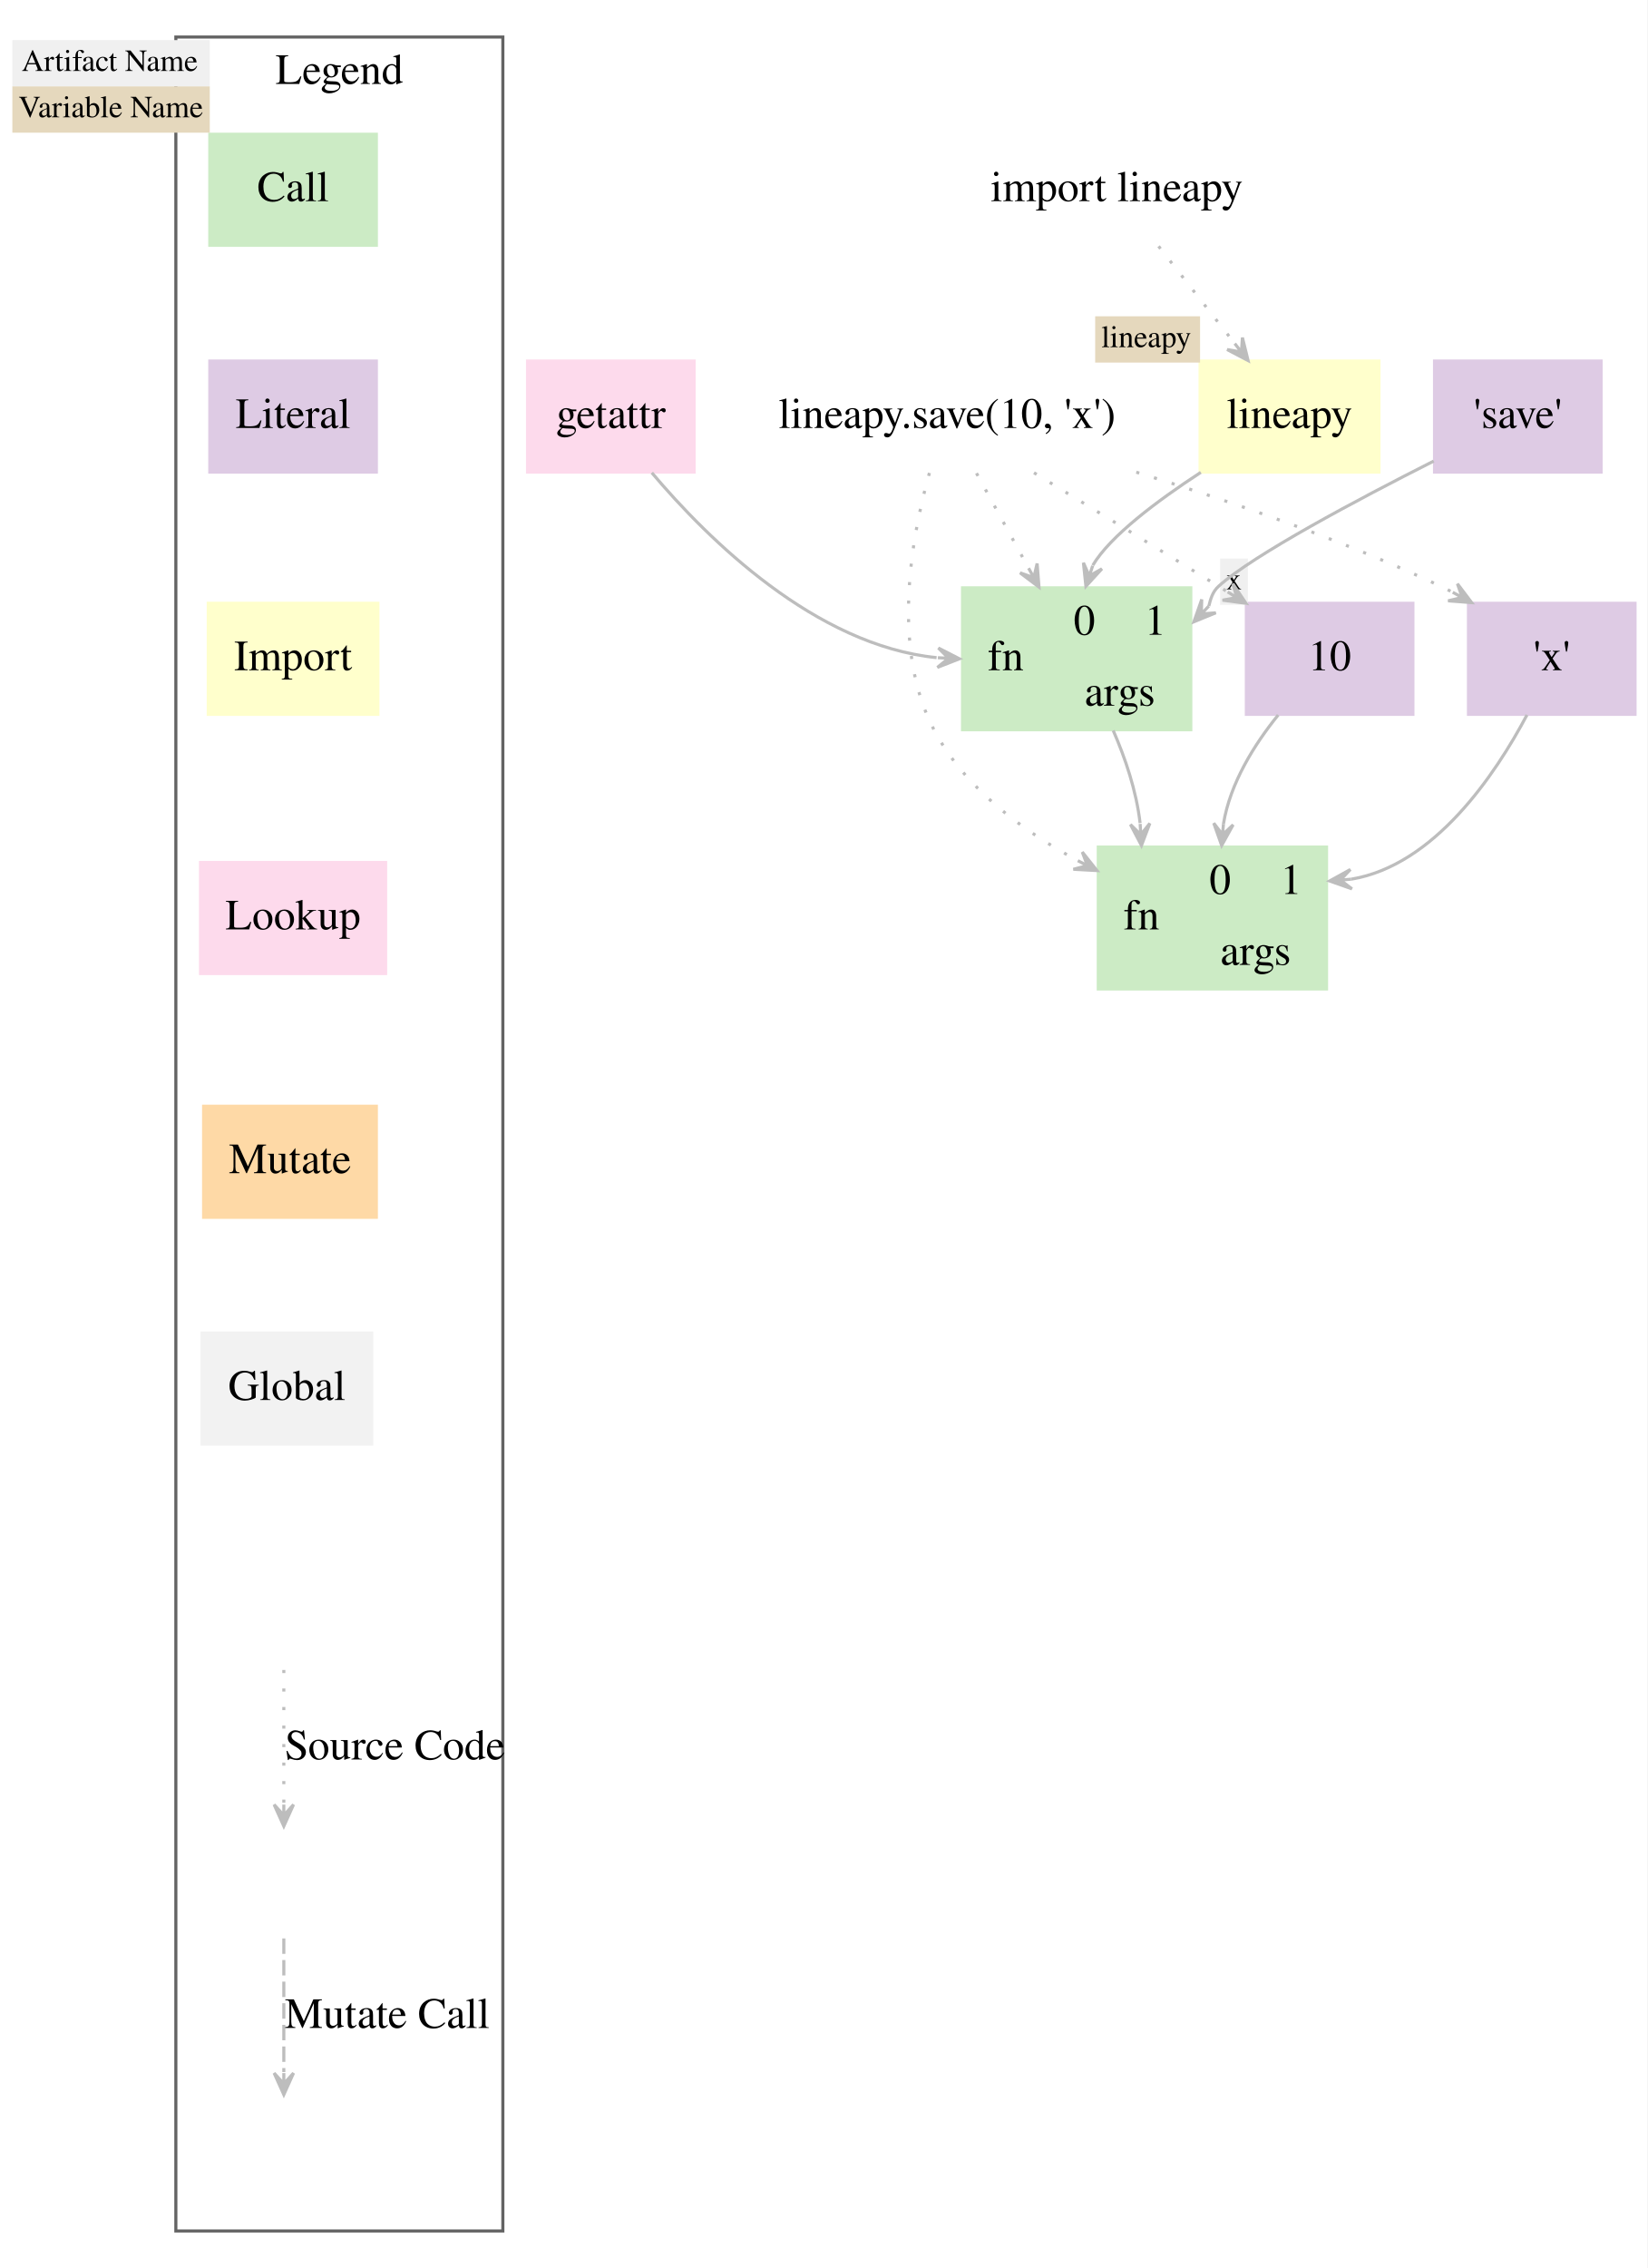
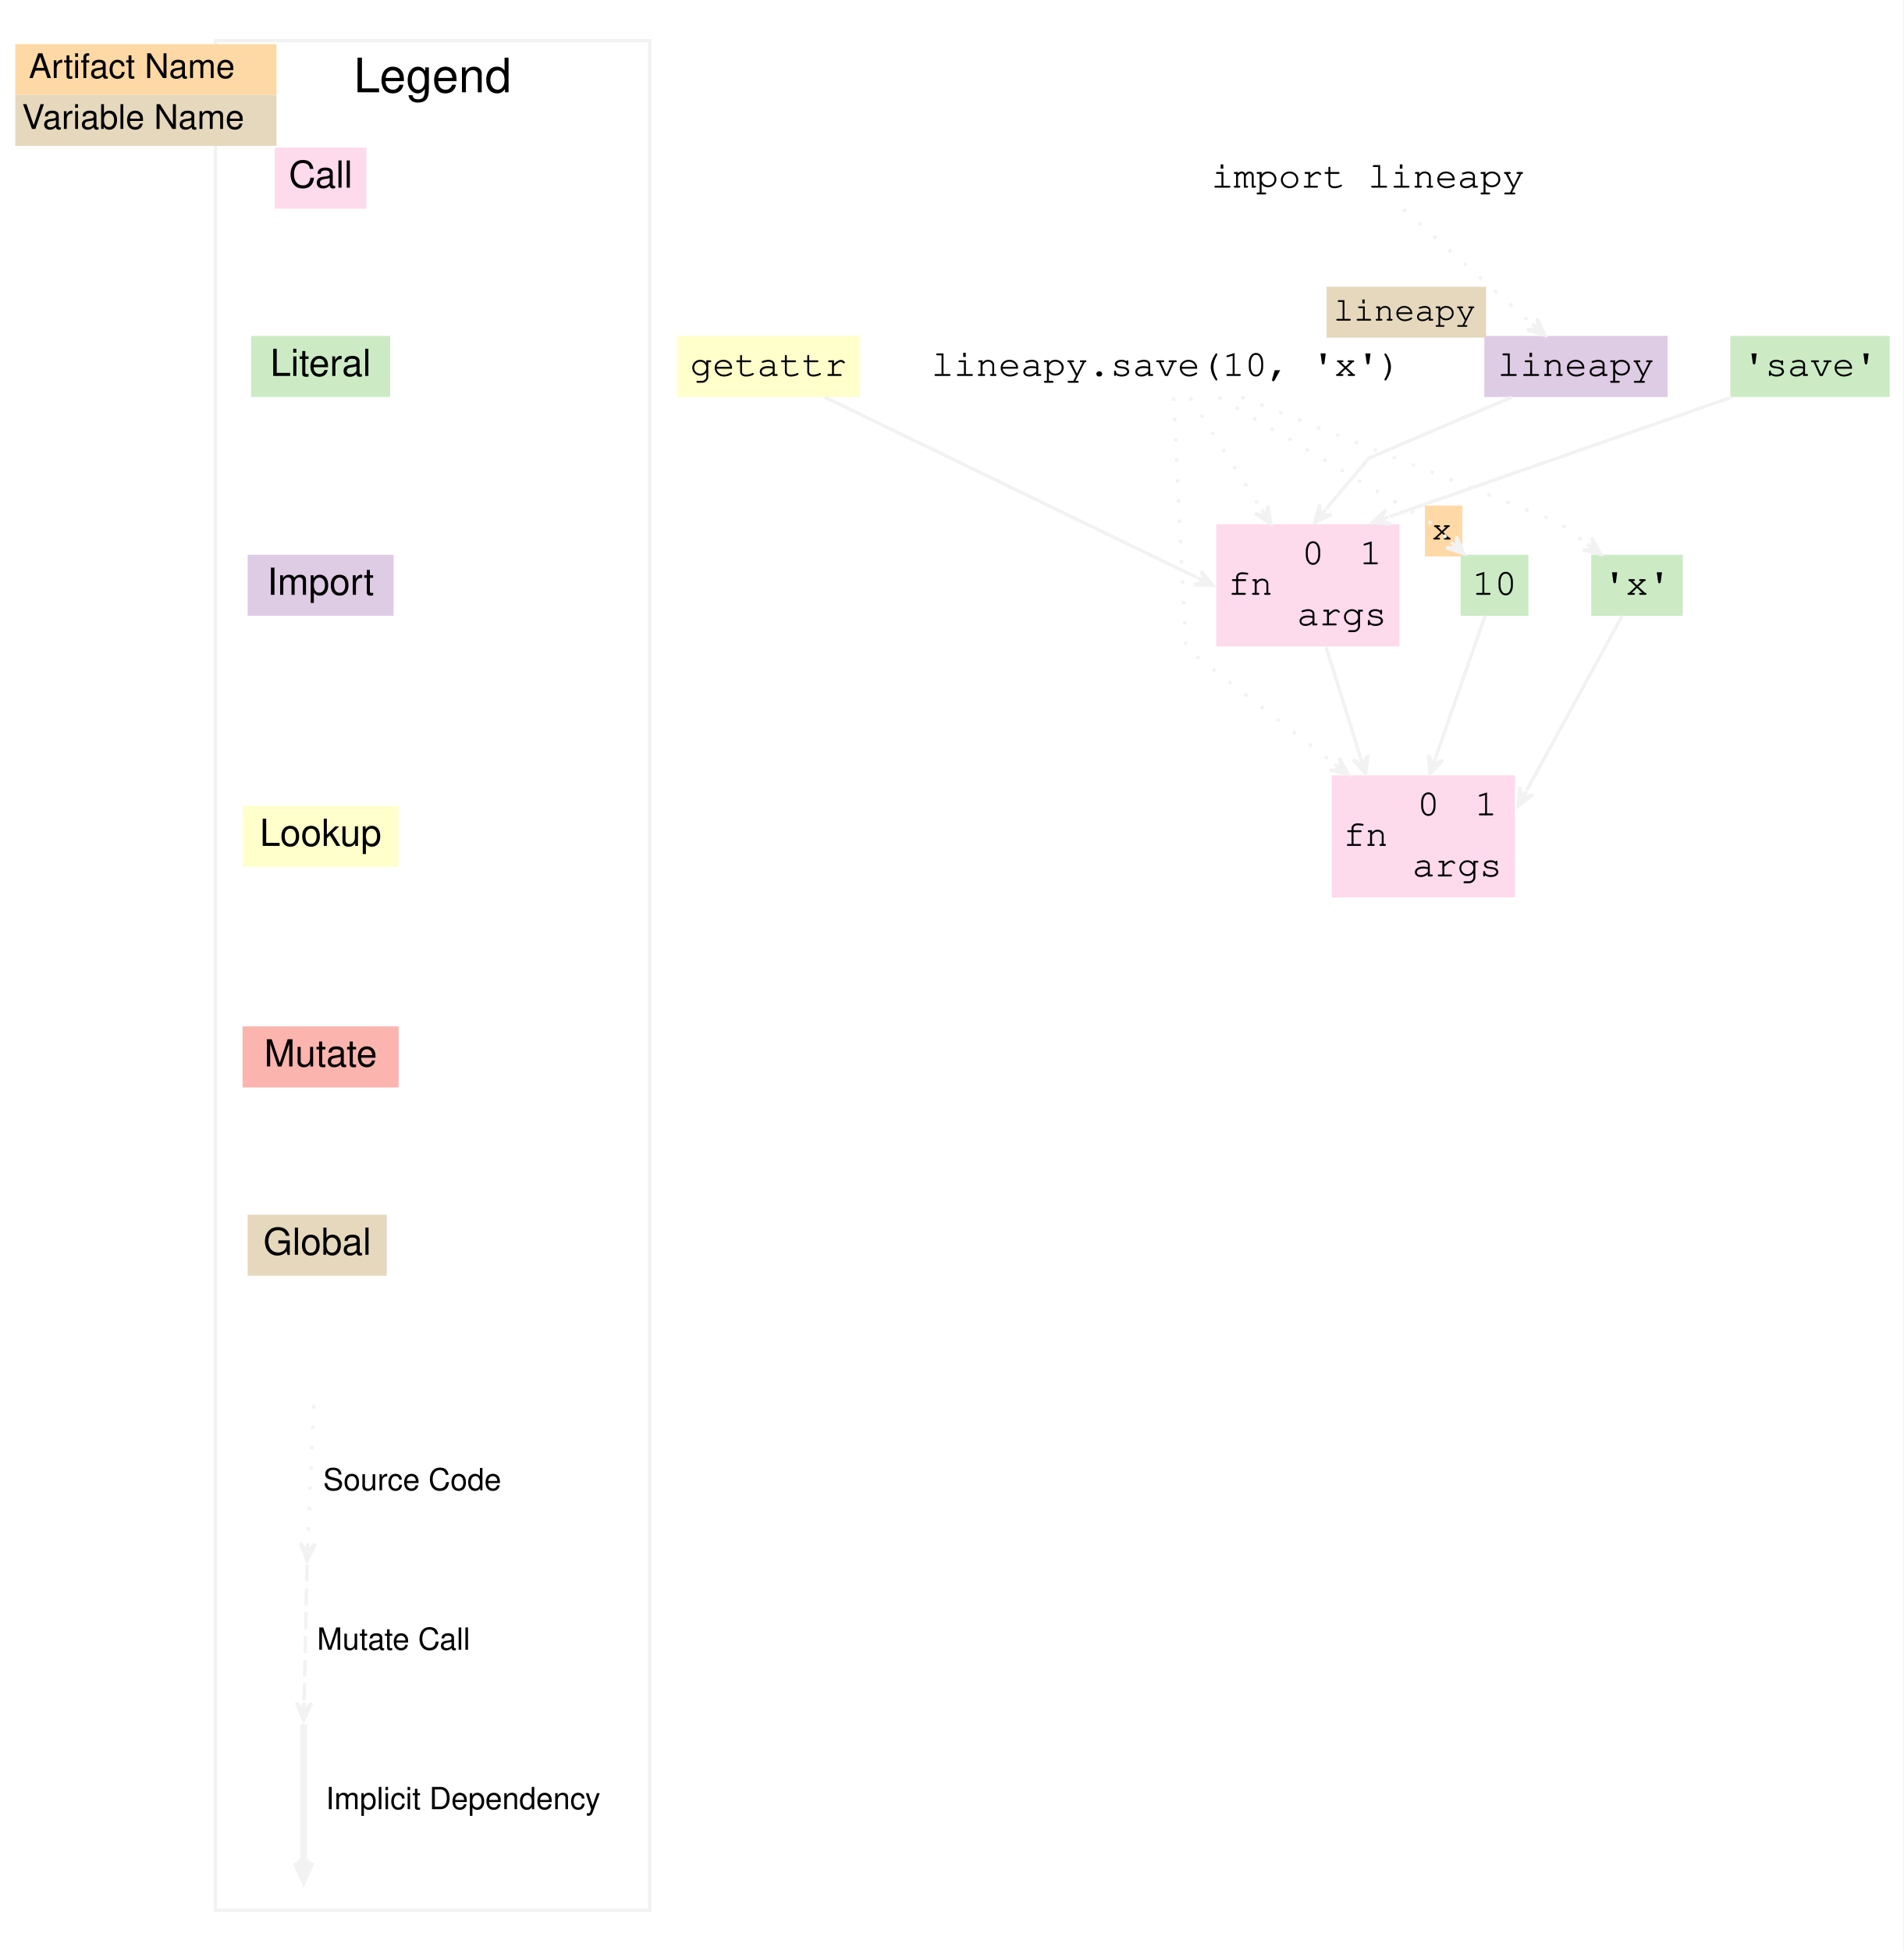
- <svg xmlns="http://www.w3.org/2000/svg" width="534pt" height="735pt" viewBox="0.00 0.00 534.00 735.00">
-   <g id="graph0" class="graph" transform="scale(1 1) rotate(0) translate(4 731)">
-     <polygon fill="white" stroke="transparent" points="-4,4 -4,-731 530,-731 530,4 -4,4" />
-     <g id="clust1" class="cluster">
-       <polygon fill="none" stroke="#636363" points="53,-8 53,-719 159,-719 159,-8 53,-8" />
-       <text text-anchor="middle" x="106" y="-703.8" font-family="Times,serif" font-size="14.00">Legend</text>
+ <svg xmlns="http://www.w3.org/2000/svg" width="561pt" height="575pt" viewBox="0 0 561 575">
+   <g class="graph" transform="scale(1) translate(4 571)">
+     <polygon points="-4 4 -4 -571 557 -571 557 4" fill="#fff" stroke="transparent" />
+     <g class="cluster">
+       <polygon points="59.5 -8 59.5 -559 187.5 -559 187.5 -8" fill="none" stroke="#f2f2f2" />
+       <text x="123.5" y="-543.8" font-family="Helvetica,sans-Serif" font-size="14" text-anchor="middle">Legend</text>
    </g>
-     <g id="node1" class="node">
-       <polygon fill="#ccebc5" stroke="#ccebc5" points="64,-651.5 64,-687.5 118,-687.5 118,-651.5 64,-651.5" />
-       <text text-anchor="middle" x="91" y="-665.8" font-family="Times,serif" font-size="14.00">Call</text>
-       <polygon fill="#f0f0f0" stroke="transparent" points="0,-703 0,-718 64,-718 64,-703 0,-703" />
-       <text text-anchor="start" x="3" y="-708" font-family="Times,serif" font-size="10.00">Artifact Name</text>
-       <polygon fill="#e5d8bd" stroke="transparent" points="0,-688 0,-703 64,-703 64,-688 0,-688" />
-       <text text-anchor="start" x="2" y="-693" font-family="Times,serif" font-size="10.00">Variable Name</text>
+     <g class="node">
+       <polygon points="77 -509.5 77 -527.5 104 -527.5 104 -509.5" fill="#fddaec" stroke="#f2f2f2" stroke-width="0" />
+       <text x="90.5" y="-515.7" fill="#000000" font-family="Helvetica,sans-Serif" font-size="11" text-anchor="middle">Call</text>
+       <polygon points="0.5 -543 0.5 -558 77.5 -558 77.5 -543" fill="#fed9a6" stroke="transparent" />
+       <text x="4.5" y="-548" fill="#000000" font-family="Helvetica,sans-Serif" font-size="10">Artifact Name</text>
+       <polygon points="0.5 -528 0.5 -543 77.5 -543 77.5 -528" fill="#e5d8bd" stroke="transparent" />
+       <text x="2.5" y="-533" fill="#000000" font-family="Helvetica,sans-Serif" font-size="10">Variable Name</text>
+       <polygon points="111 -472 70 -472 70 -454 111 -454" fill="#ccebc5" stroke="#f2f2f2" stroke-width="0" />
+       <text x="90.5" y="-460.2" fill="#000000" font-family="Helvetica,sans-Serif" font-size="11" text-anchor="middle">Literal</text>
+       <polygon points="112 -407.5 69 -407.5 69 -389.5 112 -389.5" fill="#decbe4" stroke="#f2f2f2" stroke-width="0" />
+       <text x="90.5" y="-395.7" fill="#000000" font-family="Helvetica,sans-Serif" font-size="11" text-anchor="middle">Import</text>
+       <polygon points="113.5 -333.5 67.5 -333.5 67.5 -315.5 113.5 -315.5" fill="#ffc" stroke="#f2f2f2" stroke-width="0" />
+       <text x="90.5" y="-321.7" fill="#000000" font-family="Helvetica,sans-Serif" font-size="11" text-anchor="middle">Lookup</text>
+       <polygon points="67.5 -250.5 67.5 -268.5 113.5 -268.5 113.5 -250.5" fill="#fbb4ae" stroke="#f2f2f2" stroke-width="0" />
+       <text x="90.5" y="-256.7" fill="#000000" font-family="Helvetica,sans-Serif" font-size="11" text-anchor="middle">Mutate</text>
+       <polygon points="110 -213 69 -213 69 -195 110 -195" fill="#e5d8bd" stroke="#f2f2f2" stroke-width="0" />
+       <text x="89.5" y="-201.2" fill="#000000" font-family="Helvetica,sans-Serif" font-size="11" text-anchor="middle">Global</text>
    </g>
-     <g id="node2" class="node">
-       <polygon fill="#decbe4" stroke="#decbe4" points="118,-614 64,-614 64,-578 118,-578 118,-614" />
-       <text text-anchor="middle" x="91" y="-592.3" font-family="Times,serif" font-size="14.00">Literal</text>
+     <g class="edge">
+       <path d="m88.49-156.87c-0.09 2.11-1.25 28.8-1.76 40.47" fill="none" stroke="#f2f2f2" stroke-dasharray="1,5" />
+       <polygon points="86.51 -111.12 88.97 -116.02 86.61 -113.62 86.72 -116.12 86.72 -116.12 86.72 -116.12 86.61 -113.62 84.47 -116.22 86.51 -111.12" fill="#f2f2f2" stroke="#f2f2f2" />
+       <text x="117.5" y="-131.8" font-family="Helvetica,sans-Serif" font-size="9" text-anchor="middle">Source Code</text>
+       <path d="m86.5-109.87c-0.05 2.11-0.63 28.8-0.88 40.47" fill="none" stroke="#f2f2f2" stroke-dasharray="5,2" />
+       <polygon points="85.5 -64.12 87.86 -69.07 85.56 -66.62 85.61 -69.12 85.61 -69.12 85.61 -69.12 85.56 -66.62 83.36 -69.17 85.5 -64.12" fill="#f2f2f2" stroke="#f2f2f2" />
+       <text x="112" y="-84.8" font-family="Helvetica,sans-Serif" font-size="9" text-anchor="middle">Mutate Call</text>
+       <path d="m85.5-62.87v40.47" fill="none" stroke="#f2f2f2" stroke-width="2" />
+       <polygon points="85.5 -17.12 87.75 -22.12 86 -19.62 86 -22.12 85.5 -22.12 85 -22.12 85 -19.62 83.25 -22.12 85.5 -17.12" fill="#f2f2f2" stroke="#f2f2f2" stroke-width="2" />
+       <text x="132.5" y="-37.8" font-family="Helvetica,sans-Serif" font-size="9" text-anchor="middle">Implicit Dependency</text>
    </g>
-     <g id="node3" class="node">
-       <polygon fill="#ffffcc" stroke="#ffffcc" points="118.5,-535.5 63.5,-535.5 63.5,-499.5 118.5,-499.5 118.5,-535.5" />
-       <text text-anchor="middle" x="91" y="-513.8" font-family="Times,serif" font-size="14.00">Import</text>
+     <g class="node">
+       <polygon points="487.5 -472 433.5 -472 433.5 -454 487.5 -454" fill="#decbe4" stroke="#f2f2f2" stroke-width="0" />
+       <text x="460.5" y="-460.2" fill="#000000" font-family="Courier,monospace" font-size="11" text-anchor="middle">lineapy</text>
+       <polygon points="387 -471.5 387 -486.5 434 -486.5 434 -471.5" fill="#e5d8bd" stroke="transparent" />
+       <text x="389" y="-476.5" fill="#000000" font-family="Courier,monospace" font-size="10">lineapy</text>
+       <polygon points="354.5 -380.5 354.5 -416.5 408.5 -416.5 408.5 -380.5" fill="#fddaec" stroke="#f2f2f2" stroke-width="0" />
+       <text x="364.5" y="-395.7" fill="#000000" font-family="Courier,monospace" font-size="11" text-anchor="middle">fn</text>
+       <polyline points="374.5 -380.5 374.5 -416.5" fill="none" stroke="#f2f2f2" stroke-width="0" />
+       <text x="383" y="-404.7" fill="#000000" font-family="Courier,monospace" font-size="11" text-anchor="middle">0</text>
+       <polyline points="391.5 -398.5 391.5 -416.5" fill="none" stroke="#f2f2f2" stroke-width="0" />
+       <text x="400" y="-404.7" fill="#000000" font-family="Courier,monospace" font-size="11" text-anchor="middle">1</text>
+       <polyline points="374.5 -398.5 408.5 -398.5" fill="none" stroke="#f2f2f2" stroke-width="0" />
+       <text x="391.5" y="-386.7" fill="#000000" font-family="Courier,monospace" font-size="11" text-anchor="middle">args</text>
    </g>
-     <g id="node4" class="node">
-       <polygon fill="#fddaec" stroke="#fddaec" points="121,-451.5 61,-451.5 61,-415.5 121,-415.5 121,-451.5" />
-       <text text-anchor="middle" x="91" y="-429.8" font-family="Times,serif" font-size="14.00">Lookup</text>
+     <g class="edge" stroke="#f2f2f2">
+       <path d="m441.53-453.92c-17.9 7.64-42.03 17.92-42.03 17.92s-7.91 9.39-12.61 14.97" fill="none" />
+       <polygon points="383.5 -417 388.44 -419.38 385.11 -418.91 386.72 -420.82 386.72 -420.82 386.72 -420.82 385.11 -418.91 385 -422.27 383.5 -417" fill="#f2f2f2" />
    </g>
-     <g id="node5" class="node">
-       <polygon fill="#fed9a6" stroke="#fed9a6" points="62,-336.5 62,-372.5 118,-372.5 118,-336.5 62,-336.5" />
-       <text text-anchor="middle" x="90" y="-350.8" font-family="Times,serif" font-size="14.00">Mutate</text>
+     <g class="node">
+       <polygon points="446.5 -407.5 426.5 -407.5 426.5 -389.5 446.5 -389.5" fill="#ccebc5" stroke="#f2f2f2" stroke-width="0" />
+       <text x="436.5" y="-395.7" fill="#000000" font-family="Courier,monospace" font-size="11" text-anchor="middle">10</text>
+       <polygon points="416 -407 416 -422 427 -422 427 -407" fill="#fed9a6" stroke="transparent" />
+       <text x="418" y="-412" fill="#000000" font-family="Courier,monospace" font-size="10">x</text>
+       <polygon points="388.5 -306.5 388.5 -342.5 442.5 -342.5 442.5 -306.5" fill="#fddaec" stroke="#f2f2f2" stroke-width="0" />
+       <text x="398.5" y="-321.7" fill="#000000" font-family="Courier,monospace" font-size="11" text-anchor="middle">fn</text>
+       <polyline points="408.5 -306.5 408.5 -342.5" fill="none" stroke="#f2f2f2" stroke-width="0" />
+       <text x="417" y="-330.7" fill="#000000" font-family="Courier,monospace" font-size="11" text-anchor="middle">0</text>
+       <polyline points="425.5 -324.5 425.5 -342.5" fill="none" stroke="#f2f2f2" stroke-width="0" />
+       <text x="434" y="-330.7" fill="#000000" font-family="Courier,monospace" font-size="11" text-anchor="middle">1</text>
+       <polyline points="408.5 -324.5 442.5 -324.5" fill="none" stroke="#f2f2f2" stroke-width="0" />
+       <text x="425.5" y="-312.7" fill="#000000" font-family="Courier,monospace" font-size="11" text-anchor="middle">args</text>
    </g>
-     <g id="node6" class="node">
-       <polygon fill="#f2f2f2" stroke="#f2f2f2" points="116.5,-299 61.5,-299 61.5,-263 116.5,-263 116.5,-299" />
-       <text text-anchor="middle" x="89" y="-277.3" font-family="Times,serif" font-size="14.00">Global</text>
+     <g class="edge" stroke="#f2f2f2">
+       <path d="m433.7-389.46c-4.01 11.49-11.24 32.25-14.51 41.63" fill="none" />
+       <polygon points="417.5 -343 421.27 -346.98 418.32 -345.36 419.15 -347.72 419.15 -347.72 419.15 -347.72 418.32 -345.36 417.02 -348.46 417.5 -343" fill="#f2f2f2" />
    </g>
-     <g id="edge7" class="edge">
-       <path fill="none" stroke="#bdbdbd" stroke-dasharray="1,5" d="M88,-189.8C88,-177.36 88,-160.36 88,-146.5" />
-       <polygon fill="#bdbdbd" stroke="#bdbdbd" points="88,-139.18 91.15,-146.18 88,-142.68 88,-146.18 88,-146.18 88,-146.18 88,-142.68 84.85,-146.18 88,-139.18 88,-139.18" />
-       <text text-anchor="middle" x="124" y="-160.8" font-family="Times,serif" font-size="14.00">Source Code</text>
+     <g class="node">
+       <polygon points="492 -407.5 465 -407.5 465 -389.5 492 -389.5" fill="#ccebc5" stroke="#f2f2f2" stroke-width="0" />
+       <text x="478.5" y="-395.7" fill="#000000" font-family="Courier,monospace" font-size="11" text-anchor="middle">'x'</text>
    </g>
-     <g id="edge8" class="edge">
-       <path fill="none" stroke="#bdbdbd" stroke-dasharray="5,2" d="M88,-102.8C88,-90.36 88,-73.36 88,-59.5" />
-       <polygon fill="#bdbdbd" stroke="#bdbdbd" points="88,-52.18 91.15,-59.18 88,-55.68 88,-59.18 88,-59.18 88,-59.18 88,-55.68 84.85,-59.18 88,-52.18 88,-52.18" />
-       <text text-anchor="middle" x="121.5" y="-73.8" font-family="Times,serif" font-size="14.00">Mutate Call</text>
+     <g class="edge" stroke="#f2f2f2">
+       <path d="m474.07-389.39c-7.43 13.58-22.17 40.53-28.06 51.29" fill="none" />
+       <polygon points="443.5 -333.5 447.87 -336.81 444.7 -335.69 445.9 -337.89 445.9 -337.89 445.9 -337.89 444.7 -335.69 443.93 -338.97 443.5 -333.5" fill="#f2f2f2" />
    </g>
-     <g id="node10" class="node">
-       <polygon fill="#ffffcc" stroke="#ffffcc" points="443,-614 385,-614 385,-578 443,-578 443,-614" />
-       <text text-anchor="middle" x="414" y="-592.3" font-family="Times,serif" font-size="14.00">lineapy</text>
-       <polygon fill="#e5d8bd" stroke="transparent" points="351,-613.5 351,-628.5 385,-628.5 385,-613.5 351,-613.5" />
-       <text text-anchor="start" x="353" y="-618.5" font-family="Times,serif" font-size="10.00">lineapy</text>
+     <g class="node">
+       <polygon points="249.5 -472 195.5 -472 195.5 -454 249.5 -454" fill="#ffc" stroke="#f2f2f2" stroke-width="0" />
+       <text x="222.5" y="-460.2" fill="#000000" font-family="Courier,monospace" font-size="11" text-anchor="middle">getattr</text>
    </g>
-     <g id="node15" class="node">
-       <polygon fill="#ccebc5" stroke="#ccebc5" points="308,-494.5 308,-540.5 382,-540.5 382,-494.5 308,-494.5" />
-       <text text-anchor="middle" x="322" y="-513.8" font-family="Times,serif" font-size="14.00">fn</text>
-       <polyline fill="none" stroke="#ccebc5" points="336,-494.5 336,-540.5 " />
-       <text text-anchor="middle" x="347.5" y="-525.3" font-family="Times,serif" font-size="14.00">0</text>
-       <polyline fill="none" stroke="#ccebc5" points="359,-517.5 359,-540.5 " />
-       <text text-anchor="middle" x="370.5" y="-525.3" font-family="Times,serif" font-size="14.00">1</text>
-       <polyline fill="none" stroke="#ccebc5" points="336,-517.5 382,-517.5 " />
-       <text text-anchor="middle" x="359" y="-502.3" font-family="Times,serif" font-size="14.00">args</text>
+     <g class="edge" stroke="#f2f2f2">
+       <path d="m239.09-453.96c30.02 14.55 91.88 44.54 109.58 53.12" fill="none" />
+       <polygon points="353.5 -398.5 349.98 -402.71 351.25 -399.59 349 -400.68 349 -400.68 349 -400.68 351.25 -399.59 348.02 -398.66 353.5 -398.5" fill="#f2f2f2" />
    </g>
-     <g id="edge10" class="edge">
-       <path fill="none" stroke="#bdbdbd" d="M385.24,-577.92C371.07,-568.68 355.84,-557.26 350.23,-547.79" />
-       <polygon fill="#bdbdbd" stroke="#bdbdbd" points="348,-541 353.18,-546.67 349.09,-544.33 350.19,-547.65 350.19,-547.65 350.19,-547.65 349.09,-544.33 347.19,-548.63 348,-541 348,-541" />
+     <g class="node">
+       <polygon points="553 -472 506 -472 506 -454 553 -454" fill="#ccebc5" stroke="#f2f2f2" stroke-width="0" />
+       <text x="529.5" y="-460.2" fill="#000000" font-family="Courier,monospace" font-size="11" text-anchor="middle">'save'</text>
    </g>
-     <g id="node11" class="node">
-       <polygon fill="#decbe4" stroke="#decbe4" points="454,-535.5 400,-535.5 400,-499.5 454,-499.5 454,-535.5" />
-       <text text-anchor="middle" x="427" y="-513.8" font-family="Times,serif" font-size="14.00">10</text>
-       <polygon fill="#f0f0f0" stroke="transparent" points="391.5,-535 391.5,-550 400.5,-550 400.5,-535 391.5,-535" />
-       <text text-anchor="start" x="393.5" y="-540" font-family="Times,serif" font-size="10.00">x</text>
+     <g class="edge" stroke="#f2f2f2">
+       <path d="m506.44-453.95c-31.02 10.82-84.21 29.37-100.83 35.17" fill="none" />
+       <polygon points="400.5 -417 405.96 -416.52 402.86 -417.82 405.22 -418.65 405.22 -418.65 405.22 -418.65 402.86 -417.82 404.48 -420.77 400.5 -417" fill="#f2f2f2" />
+       <path d="m386.88-380.26c3.5 11.23 7.82 25.09 10.08 32.33" fill="none" />
+       <polygon points="398.5 -343 399.16 -348.44 397.76 -345.39 397.01 -347.77 397.01 -347.77 397.01 -347.77 397.76 -345.39 394.86 -347.1 398.5 -343" fill="#f2f2f2" />
    </g>
-     <g id="node16" class="node">
-       <polygon fill="#ccebc5" stroke="#ccebc5" points="352,-410.5 352,-456.5 426,-456.5 426,-410.5 352,-410.5" />
-       <text text-anchor="middle" x="366" y="-429.8" font-family="Times,serif" font-size="14.00">fn</text>
-       <polyline fill="none" stroke="#ccebc5" points="380,-410.5 380,-456.5 " />
-       <text text-anchor="middle" x="391.5" y="-441.3" font-family="Times,serif" font-size="14.00">0</text>
-       <polyline fill="none" stroke="#ccebc5" points="403,-433.5 403,-456.5 " />
-       <text text-anchor="middle" x="414.5" y="-441.3" font-family="Times,serif" font-size="14.00">1</text>
-       <polyline fill="none" stroke="#ccebc5" points="380,-433.5 426,-433.5 " />
-       <text text-anchor="middle" x="403" y="-418.3" font-family="Times,serif" font-size="14.00">args</text>
+     <g class="node">
+       <polygon points="451 -527.5 350 -527.5 350 -509.5 451 -509.5" fill="none" stroke="#000" stroke-width="0" />
+       <text x="353" y="-515.7" fill="#000000" font-family="Courier,monospace" font-size="11">import lineapy</text>
    </g>
-     <g id="edge13" class="edge">
-       <path fill="none" stroke="#bdbdbd" d="M410.32,-499.28C402.64,-489.8 394.76,-477.28 392.58,-464" />
-       <polygon fill="#bdbdbd" stroke="#bdbdbd" points="392,-457 395.72,-463.71 392.29,-460.49 392.58,-463.98 392.58,-463.98 392.58,-463.98 392.29,-460.49 389.44,-464.24 392,-457 392,-457" />
+     <g class="edge" stroke="#f2f2f2">
+       <path d="m409.61-509.37c10.05 8.95 26.29 23.44 37.72 33.63" fill="none" stroke-dasharray="1,5" />
+       <polygon points="451.3 -472.2 449.07 -477.21 449.44 -473.87 447.57 -475.53 447.57 -475.53 447.57 -475.53 449.44 -473.87 446.07 -473.85 451.3 -472.2" fill="#f2f2f2" />
    </g>
-     <g id="node12" class="node">
-       <polygon fill="#decbe4" stroke="#decbe4" points="526,-535.5 472,-535.5 472,-499.5 526,-499.5 526,-535.5" />
-       <text text-anchor="middle" x="499" y="-513.8" font-family="Times,serif" font-size="14.00">'x'</text>
+     <g class="node">
+       <polygon points="415.5 -472 267.5 -472 267.5 -454 415.5 -454" fill="none" stroke="#000" stroke-width="0" />
+       <text x="270.5" y="-460.2" fill="#000000" font-family="Courier,monospace" font-size="11">lineapy.save(10, 'x')</text>
    </g>
-     <g id="edge14" class="edge">
-       <path fill="none" stroke="#bdbdbd" d="M490.97,-499.31C480.7,-479.94 460.96,-450.55 434.01,-446.08" />
-       <polygon fill="#bdbdbd" stroke="#bdbdbd" points="427,-445.5 434.24,-442.94 430.49,-445.79 433.98,-446.08 433.98,-446.08 433.98,-446.08 430.49,-445.79 433.72,-449.22 427,-445.5 427,-445.5" />
-     </g>
-     <g id="node13" class="node">
-       <polygon fill="#fddaec" stroke="#fddaec" points="221,-614 167,-614 167,-578 221,-578 221,-614" />
-       <text text-anchor="middle" x="194" y="-592.3" font-family="Times,serif" font-size="14.00">getattr</text>
-     </g>
-     <g id="edge9" class="edge">
-       <path fill="none" stroke="#bdbdbd" d="M207.29,-577.8C225.44,-556.31 260.26,-521.84 299.6,-517.88" />
-       <polygon fill="#bdbdbd" stroke="#bdbdbd" points="307,-517.5 300.17,-521 303.5,-517.68 300.01,-517.85 300.01,-517.85 300.01,-517.85 303.5,-517.68 299.85,-514.71 307,-517.5 307,-517.5" />
-     </g>
-     <g id="node14" class="node">
-       <polygon fill="#decbe4" stroke="#decbe4" points="515,-614 461,-614 461,-578 515,-578 515,-614" />
-       <text text-anchor="middle" x="488" y="-592.3" font-family="Times,serif" font-size="14.00">'save'</text>
-     </g>
-     <g id="edge11" class="edge">
-       <path fill="none" stroke="#bdbdbd" d="M460.73,-581.57C436.16,-569.16 402.22,-551.15 391,-541 388.98,-539.17 388.39,-536.74 387.84,-534.59" />
-       <polygon fill="#bdbdbd" stroke="#bdbdbd" points="383,-529.5 390.11,-532.4 385.41,-532.04 387.82,-534.57 387.82,-534.57 387.82,-534.57 385.41,-532.04 385.54,-536.74 383,-529.5 383,-529.5" />
-     </g>
-     <g id="edge12" class="edge">
-       <path fill="none" stroke="#bdbdbd" d="M356.85,-494.26C360.72,-485.39 364.34,-474.8 365.56,-464.26" />
-       <polygon fill="#bdbdbd" stroke="#bdbdbd" points="366,-457 368.72,-464.18 365.79,-460.49 365.58,-463.99 365.58,-463.99 365.58,-463.99 365.79,-460.49 362.44,-463.8 366,-457 366,-457" />
-     </g>
-     <g id="node17" class="node">
-       <text text-anchor="middle" x="358" y="-665.8" font-family="Times,serif" font-size="14.00">import lineapy</text>
-     </g>
-     <g id="edge15" class="edge">
-       <path fill="none" stroke="#bdbdbd" stroke-dasharray="1,5" d="M371.56,-651.19C378.92,-641.79 388.11,-630.06 396.06,-619.91" />
-       <polygon fill="#bdbdbd" stroke="#bdbdbd" points="400.57,-614.15 398.73,-621.6 398.41,-616.9 396.25,-619.66 396.25,-619.66 396.25,-619.66 398.41,-616.9 393.77,-617.72 400.57,-614.15 400.57,-614.15" />
-     </g>
-     <g id="node18" class="node">
-       <text text-anchor="middle" x="303" y="-592.3" font-family="Times,serif" font-size="14.00">lineapy.save(10, 'x')</text>
-     </g>
-     <g id="edge17" class="edge">
-       <path fill="none" stroke="#bdbdbd" stroke-dasharray="1,5" d="M331.17,-577.79C348.46,-567.21 371.04,-553.36 391,-541 391.9,-540.44 392.81,-539.88 393.74,-539.3" />
-       <polygon fill="#bdbdbd" stroke="#bdbdbd" points="399.89,-535.48 395.61,-541.85 396.92,-537.33 393.94,-539.17 393.94,-539.17 393.94,-539.17 396.92,-537.33 392.28,-536.5 399.89,-535.48 399.89,-535.48" />
-     </g>
-     <g id="edge18" class="edge">
-       <path fill="none" stroke="#bdbdbd" stroke-dasharray="1,5" d="M364.33,-577.98C394.68,-568.64 431.47,-555.92 463,-541 464.25,-540.41 465.51,-539.78 466.77,-539.13" />
-       <polygon fill="#bdbdbd" stroke="#bdbdbd" points="473.05,-535.7 468.42,-541.82 469.98,-537.38 466.91,-539.05 466.91,-539.05 466.91,-539.05 469.98,-537.38 465.4,-536.29 473.05,-535.7 473.05,-535.7" />
-     </g>
-     <g id="edge19" class="edge">
-       <path fill="none" stroke="#bdbdbd" stroke-dasharray="1,5" d="M312.53,-577.64C317.5,-568.59 323.71,-557.28 329.36,-546.99" />
-       <polygon fill="#bdbdbd" stroke="#bdbdbd" points="332.79,-540.74 332.18,-548.39 331.11,-543.8 329.42,-546.87 329.42,-546.87 329.42,-546.87 331.11,-543.8 326.66,-545.36 332.79,-540.74 332.79,-540.74" />
-     </g>
-     <g id="edge20" class="edge">
-       <path fill="none" stroke="#bdbdbd" stroke-dasharray="1,5" d="M297.27,-577.73C291.35,-556.62 284.79,-520.43 299,-494 308.95,-475.49 327.48,-461.77 345.14,-452.2" />
-       <polygon fill="#bdbdbd" stroke="#bdbdbd" points="351.59,-448.87 346.82,-454.88 348.48,-450.47 345.37,-452.08 345.37,-452.08 345.37,-452.08 348.48,-450.47 343.93,-449.29 351.59,-448.87 351.59,-448.87" />
+     <g class="edge" stroke="#f2f2f2">
+       <path d="m355.09-453.95c21.86 12.94 62.41 36.95 62.41 36.95s2.61 2.4 5.89 5.43" fill="none" stroke-dasharray="1,5" />
+       <polygon points="427.45 -407.84 425.29 -412.88 425.61 -409.53 423.77 -411.23 423.77 -411.23 423.77 -411.23 425.61 -409.53 422.24 -409.57 427.45 -407.84" fill="#f2f2f2" />
+       <path d="m361.88-453.95c32.79 12.94 93.62 36.95 93.62 36.95s3.69 2.81 8.12 6.18" fill="none" stroke-dasharray="1,5" />
+       <polygon points="467.81 -407.64 465.19 -412.45 465.82 -409.15 463.83 -410.66 463.83 -410.66 463.83 -410.66 465.82 -409.15 462.47 -408.87 467.81 -407.64" fill="#f2f2f2" />
+       <path d="m346.73-453.83c5.31 8.3 13.76 21.5 20.99 32.81" fill="none" stroke-dasharray="1,5" />
+       <polygon points="370.53 -416.64 369.73 -422.06 369.19 -418.74 367.84 -420.85 367.84 -420.85 367.84 -420.85 369.19 -418.74 365.94 -419.63 370.53 -416.64" fill="#f2f2f2" />
+       <path d="m341.9-453.84c1.01 20.74 3.6 73.84 3.6 73.84s23.83 18.56 43.69 34.01" fill="none" stroke-dasharray="1,5" />
+       <polygon points="393.35 -342.74 390.79 -347.59 391.38 -344.28 389.41 -345.82 389.41 -345.82 389.41 -345.82 391.38 -344.28 388.02 -344.04 393.35 -342.74" fill="#f2f2f2" />
    </g>
  </g>
</svg>
